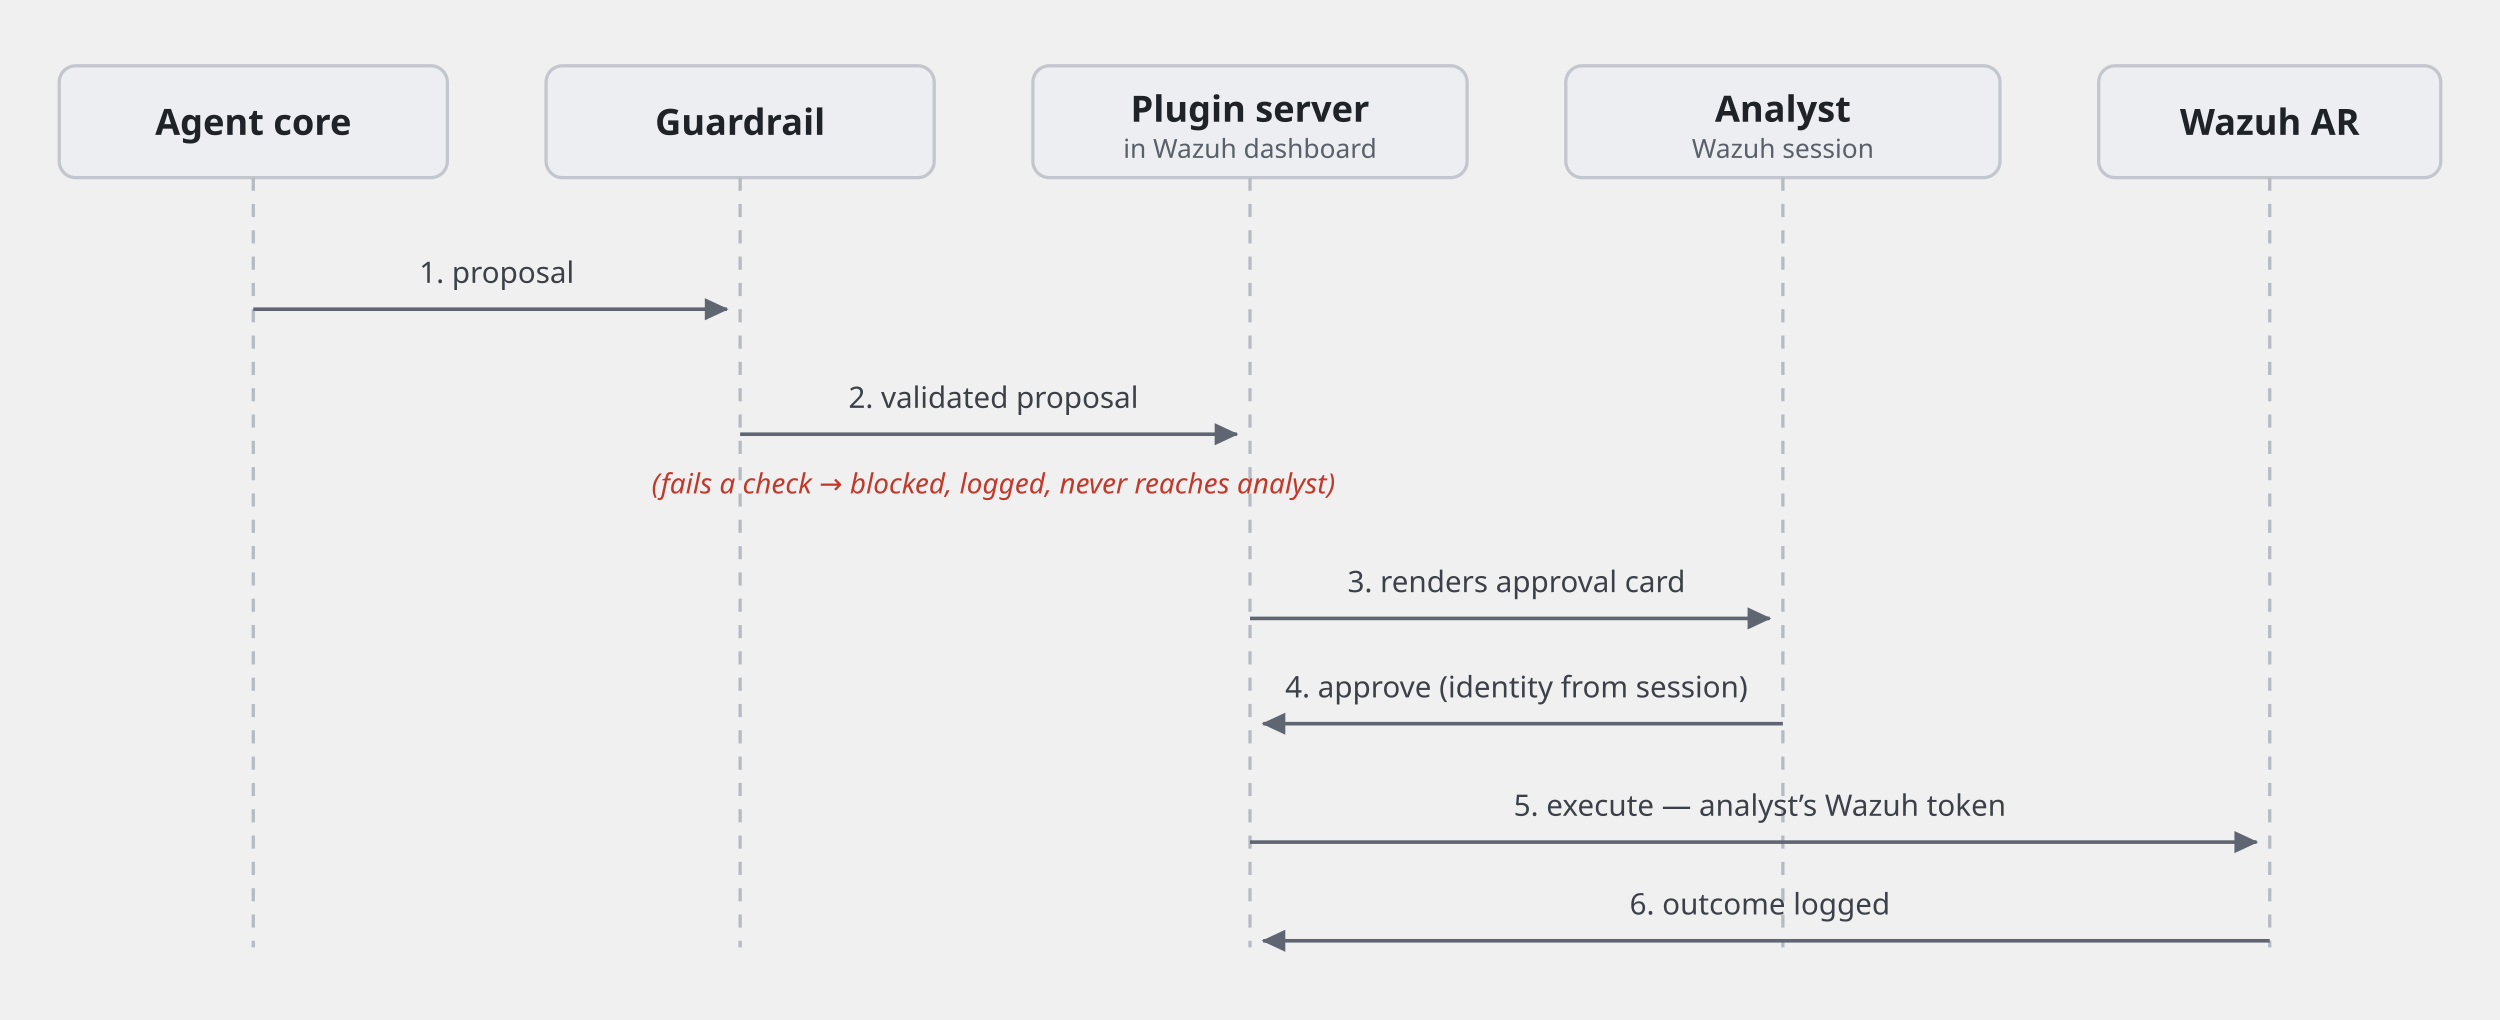
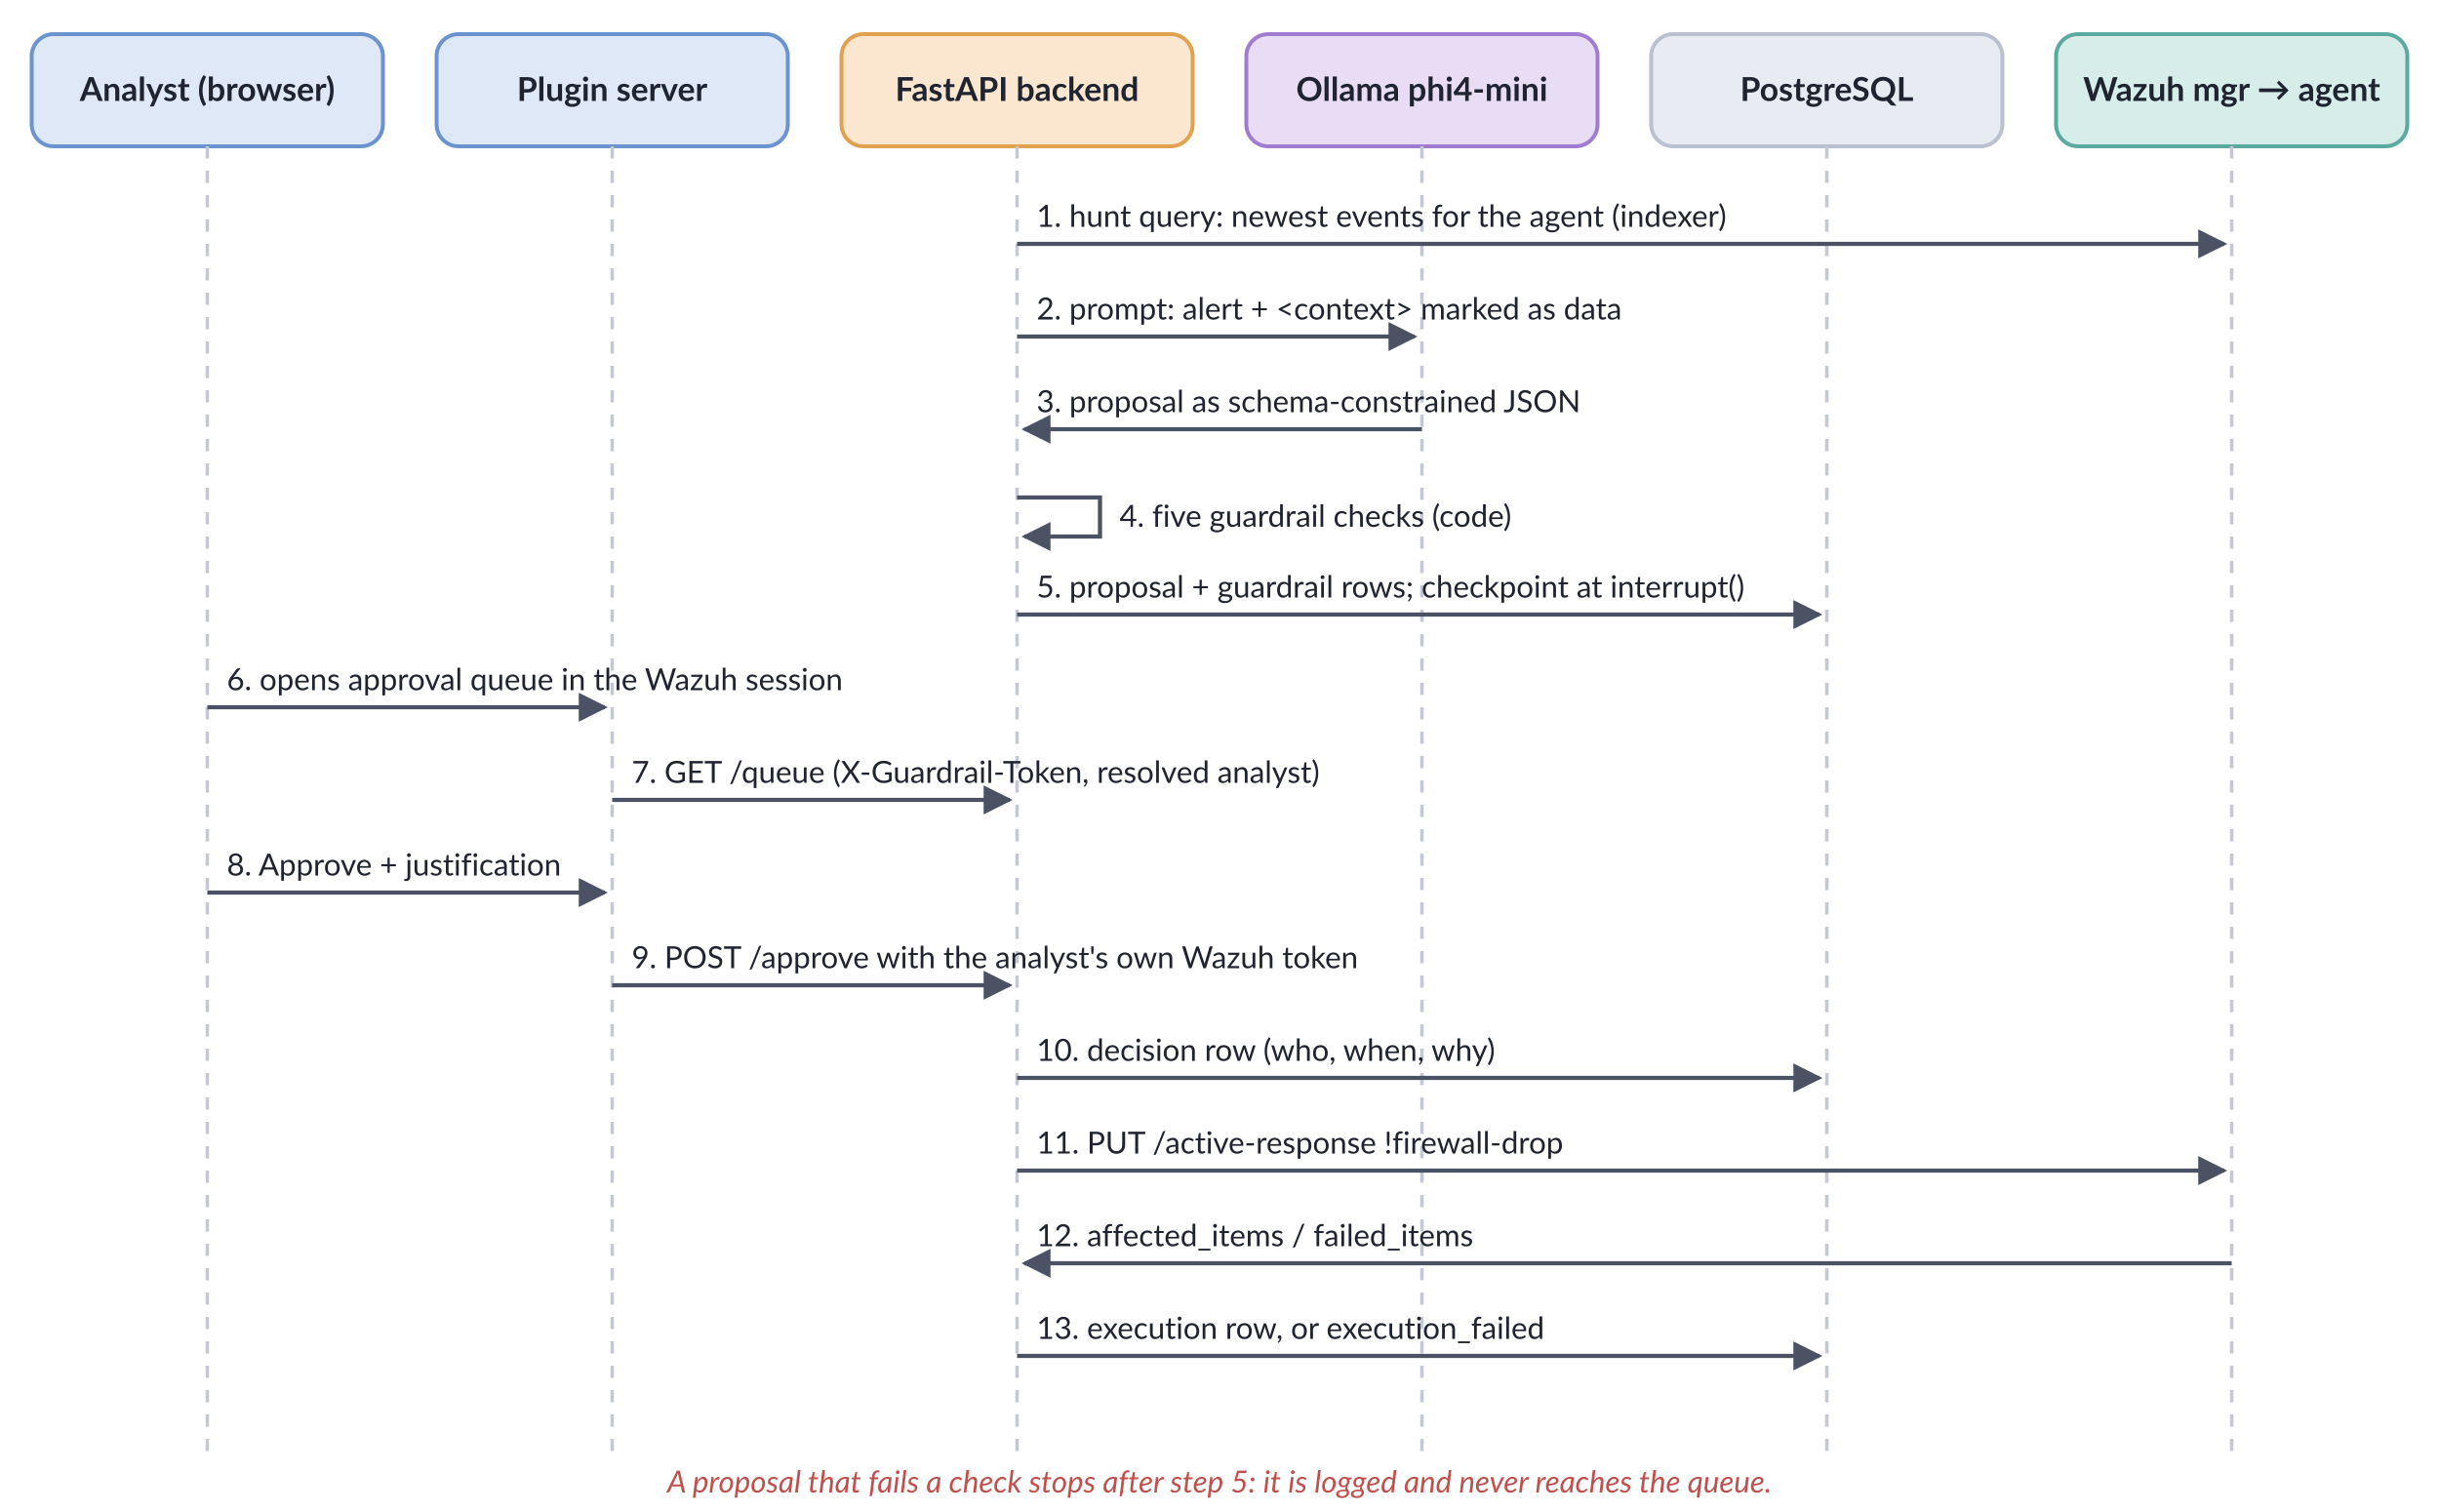
- <svg xmlns="http://www.w3.org/2000/svg" viewBox="0 0 760 310" width="760" height="310" font-family="Calibri, Carlito, sans-serif">
+ <svg xmlns="http://www.w3.org/2000/svg" width="1000" height="620" viewBox="0 0 1000 620" font-family="Calibri, 'Segoe UI', Lato, Arial, sans-serif">
  <defs>
-     <marker id="a" viewBox="0 0 8 8" refX="7" refY="4" markerWidth="7" markerHeight="7" orient="auto-start-reverse">
-       <path d="M0 0.5 L7.5 4 L0 7.5 z" fill="#5f6672" />
+     <marker id="head" viewBox="0 0 10 10" refX="9" refY="5" markerWidth="7" markerHeight="7" orient="auto-start-reverse">
+       <path d="M0,0 L10,5 L0,10 z" fill="#4A5263" />
    </marker>
-     <style>
-       .lbl  { font-size: 11px; font-weight: 600; fill: #1f2328; text-anchor: middle; }
-       .sub  { font-size: 8px; fill: #5a6069; text-anchor: middle; }
-       .msg  { font-size: 9px; fill: #3c4149; text-anchor: middle; }
-       .note { font-size: 8.5px; font-style: italic; fill: #c0392b; text-anchor: middle; }
-       .ln   { stroke: #5f6672; stroke-width: 1.1; fill: none; marker-end: url(#a); }
-       .life { stroke: #b6bbc2; stroke-width: 1; stroke-dasharray: 4 4; }
-       .bx   { stroke-width: 1; rx: 5; }
-       .infra  { fill: #eceef1; stroke: #c3c7cd; }
-       .human  { fill: #dce7f7; stroke: #8fa9d8; }
-       .action { fill: #d8ece4; stroke: #7fb8a0; }
-     </style>
+     <marker id="tail" viewBox="0 0 10 10" refX="9" refY="5" markerWidth="7" markerHeight="7" orient="auto-start-reverse">
+       <path d="M0,0 L10,5 L0,10 z" fill="#4A5263" />
+     </marker>
  </defs>
-   <rect class="bx infra" x="18" y="20" width="118" height="34" />
-   <text class="lbl" x="77" y="41">Agent core</text>
-   <rect class="bx infra" x="166" y="20" width="118" height="34" />
-   <text class="lbl" x="225" y="41">Guardrail</text>
-   <rect class="bx infra" x="314" y="20" width="132" height="34" />
-   <text class="lbl" x="380" y="37">Plugin server</text>
-   <text class="sub" x="380" y="48">in Wazuh dashboard</text>
-   <rect class="bx infra" x="476" y="20" width="132" height="34" />
-   <text class="lbl" x="542" y="37">Analyst</text>
-   <text class="sub" x="542" y="48">Wazuh session</text>
-   <rect class="bx infra" x="638" y="20" width="104" height="34" />
-   <text class="lbl" x="690" y="41">Wazuh AR</text>
-   <line class="life" x1="77" y1="54" x2="77" y2="288" />
-   <line class="life" x1="225" y1="54" x2="225" y2="288" />
-   <line class="life" x1="380" y1="54" x2="380" y2="288" />
-   <line class="life" x1="542" y1="54" x2="542" y2="288" />
-   <line class="life" x1="690" y1="54" x2="690" y2="288" />
-   <text class="msg" x="151" y="86">1. proposal</text>
-   <path class="ln" d="M77 94 H221" />
-   <text class="msg" x="302" y="124">2. validated proposal</text>
-   <path class="ln" d="M225 132 H376" />
-   <text class="note" x="302" y="150">(fails a check → blocked, logged, never reaches analyst)</text>
-   <text class="msg" x="461" y="180">3. renders approval card</text>
-   <path class="ln" d="M380 188 H538" />
-   <text class="msg" x="461" y="212">4. approve (identity from session)</text>
-   <path class="ln" d="M542 220 H384" />
-   <text class="msg" x="535" y="248">5. execute — analyst’s Wazuh token</text>
-   <path class="ln" d="M380 256 H686" />
-   <text class="msg" x="535" y="278">6. outcome logged</text>
-   <path class="ln" d="M690 286 H384" />
+   <rect width="100%" height="100%" fill="#FFFFFF" />
+   <rect x="13" y="14" width="144" height="46" rx="9" fill="#DEE8F6" stroke="#6A93CF" stroke-width="1.6" />
+   <text x="85.0" y="41.388" font-size="13.5" font-weight="700" fill="#1F2430" text-anchor="middle">Analyst (browser)</text>
+   <line x1="85" y1="60" x2="85" y2="600" stroke="#C3C8D3" stroke-width="1.4" stroke-dasharray="5 5" />
+   <rect x="179" y="14" width="144" height="46" rx="9" fill="#DEE8F6" stroke="#6A93CF" stroke-width="1.6" />
+   <text x="251.0" y="41.388" font-size="13.5" font-weight="700" fill="#1F2430" text-anchor="middle">Plugin server</text>
+   <line x1="251" y1="60" x2="251" y2="600" stroke="#C3C8D3" stroke-width="1.4" stroke-dasharray="5 5" />
+   <rect x="345" y="14" width="144" height="46" rx="9" fill="#FBE6D0" stroke="#E0A24E" stroke-width="1.6" />
+   <text x="417.0" y="41.388" font-size="13.5" font-weight="700" fill="#1F2430" text-anchor="middle">FastAPI backend</text>
+   <line x1="417" y1="60" x2="417" y2="600" stroke="#C3C8D3" stroke-width="1.4" stroke-dasharray="5 5" />
+   <rect x="511" y="14" width="144" height="46" rx="9" fill="#E8DDF5" stroke="#A07CD0" stroke-width="1.6" />
+   <text x="583.0" y="41.388" font-size="13.5" font-weight="700" fill="#1F2430" text-anchor="middle">Ollama phi4-mini</text>
+   <line x1="583" y1="60" x2="583" y2="600" stroke="#C3C8D3" stroke-width="1.4" stroke-dasharray="5 5" />
+   <rect x="677" y="14" width="144" height="46" rx="9" fill="#E8EBF2" stroke="#B9C0CE" stroke-width="1.6" />
+   <text x="749.0" y="41.388" font-size="13.5" font-weight="700" fill="#1F2430" text-anchor="middle">PostgreSQL</text>
+   <line x1="749" y1="60" x2="749" y2="600" stroke="#C3C8D3" stroke-width="1.4" stroke-dasharray="5 5" />
+   <rect x="843" y="14" width="144" height="46" rx="9" fill="#D6EDEA" stroke="#5BAA9F" stroke-width="1.6" />
+   <text x="915.0" y="41.388" font-size="13.5" font-weight="700" fill="#1F2430" text-anchor="middle">Wazuh mgr → agent</text>
+   <line x1="915" y1="60" x2="915" y2="600" stroke="#C3C8D3" stroke-width="1.4" stroke-dasharray="5 5" />
+   <polyline points="417,100 912,100" fill="none" stroke="#4A5263" stroke-width="1.7" marker-end="url(#head)" />
+   <text x="425" y="93" font-size="12.5" font-weight="400" fill="#1F2430" text-anchor="start">1. hunt query: newest events for the agent (indexer)</text>
+   <polyline points="417,138 580,138" fill="none" stroke="#4A5263" stroke-width="1.7" marker-end="url(#head)" />
+   <text x="425" y="131" font-size="12.5" font-weight="400" fill="#1F2430" text-anchor="start">2. prompt: alert + &lt;context&gt; marked as data</text>
+   <polyline points="583,176 420,176" fill="none" stroke="#4A5263" stroke-width="1.7" marker-end="url(#head)" />
+   <text x="425" y="169" font-size="12.5" font-weight="400" fill="#1F2430" text-anchor="start">3. proposal as schema-constrained JSON</text>
+   <polyline points="417,204 451,204 451,220 420,220" fill="none" stroke="#4A5263" stroke-width="1.7" marker-end="url(#head)" />
+   <text x="459" y="216" font-size="12.5" font-weight="400" fill="#1F2430" text-anchor="start">4. five guardrail checks (code)</text>
+   <polyline points="417,252 746,252" fill="none" stroke="#4A5263" stroke-width="1.7" marker-end="url(#head)" />
+   <text x="425" y="245" font-size="12.5" font-weight="400" fill="#1F2430" text-anchor="start">5. proposal + guardrail rows; checkpoint at interrupt()</text>
+   <polyline points="85,290 248,290" fill="none" stroke="#4A5263" stroke-width="1.7" marker-end="url(#head)" />
+   <text x="93" y="283" font-size="12.5" font-weight="400" fill="#1F2430" text-anchor="start">6. opens approval queue in the Wazuh session</text>
+   <polyline points="251,328 414,328" fill="none" stroke="#4A5263" stroke-width="1.7" marker-end="url(#head)" />
+   <text x="259" y="321" font-size="12.5" font-weight="400" fill="#1F2430" text-anchor="start">7. GET /queue (X-Guardrail-Token, resolved analyst)</text>
+   <polyline points="85,366 248,366" fill="none" stroke="#4A5263" stroke-width="1.7" marker-end="url(#head)" />
+   <text x="93" y="359" font-size="12.5" font-weight="400" fill="#1F2430" text-anchor="start">8. Approve + justification</text>
+   <polyline points="251,404 414,404" fill="none" stroke="#4A5263" stroke-width="1.7" marker-end="url(#head)" />
+   <text x="259" y="397" font-size="12.5" font-weight="400" fill="#1F2430" text-anchor="start">9. POST /approve with the analyst's own Wazuh token</text>
+   <polyline points="417,442 746,442" fill="none" stroke="#4A5263" stroke-width="1.7" marker-end="url(#head)" />
+   <text x="425" y="435" font-size="12.5" font-weight="400" fill="#1F2430" text-anchor="start">10. decision row (who, when, why)</text>
+   <polyline points="417,480 912,480" fill="none" stroke="#4A5263" stroke-width="1.7" marker-end="url(#head)" />
+   <text x="425" y="473" font-size="12.5" font-weight="400" fill="#1F2430" text-anchor="start">11. PUT /active-response  !firewall-drop</text>
+   <polyline points="915,518 420,518" fill="none" stroke="#4A5263" stroke-width="1.7" marker-end="url(#head)" />
+   <text x="425" y="511" font-size="12.5" font-weight="400" fill="#1F2430" text-anchor="start">12. affected_items / failed_items</text>
+   <polyline points="417,556 746,556" fill="none" stroke="#4A5263" stroke-width="1.7" marker-end="url(#head)" />
+   <text x="425" y="549" font-size="12.5" font-weight="400" fill="#1F2430" text-anchor="start">13. execution row, or execution_failed</text>
+   <text x="500" y="612" font-size="12.5" font-weight="400" fill="#C0504D" text-anchor="middle" font-style="italic">A proposal that fails a check stops after step 5: it is logged and never reaches the queue.</text>
</svg>
